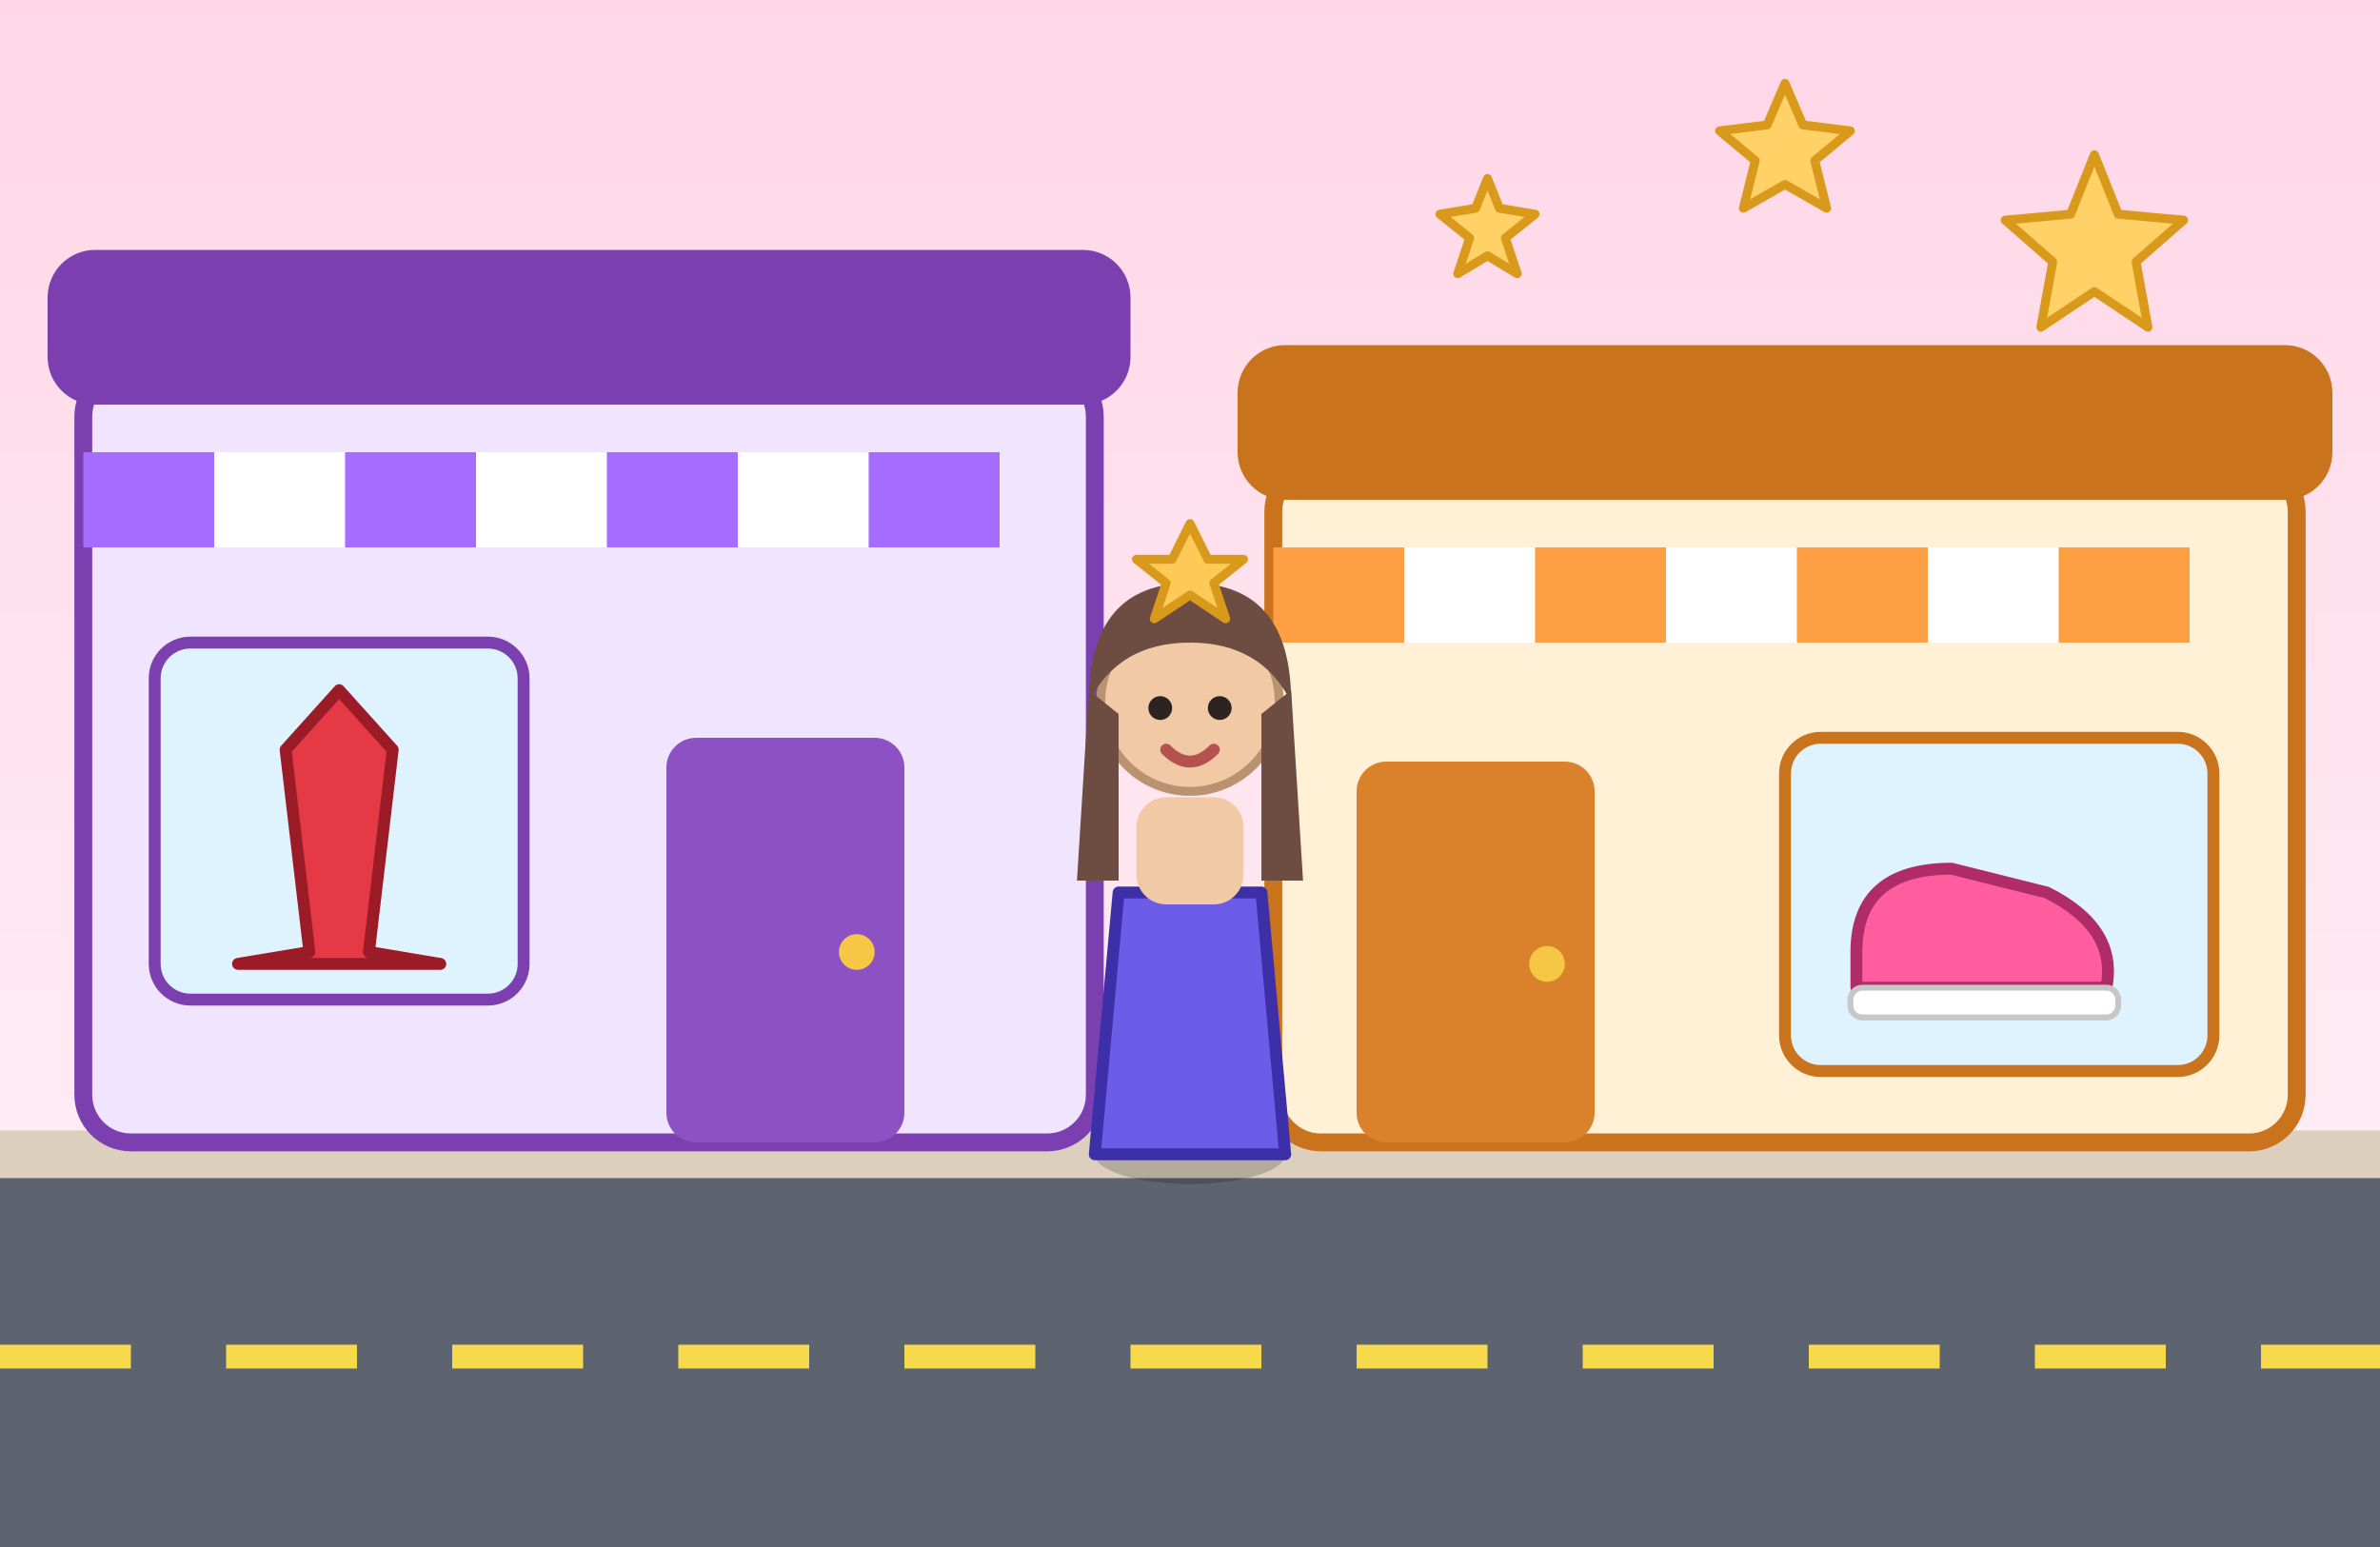
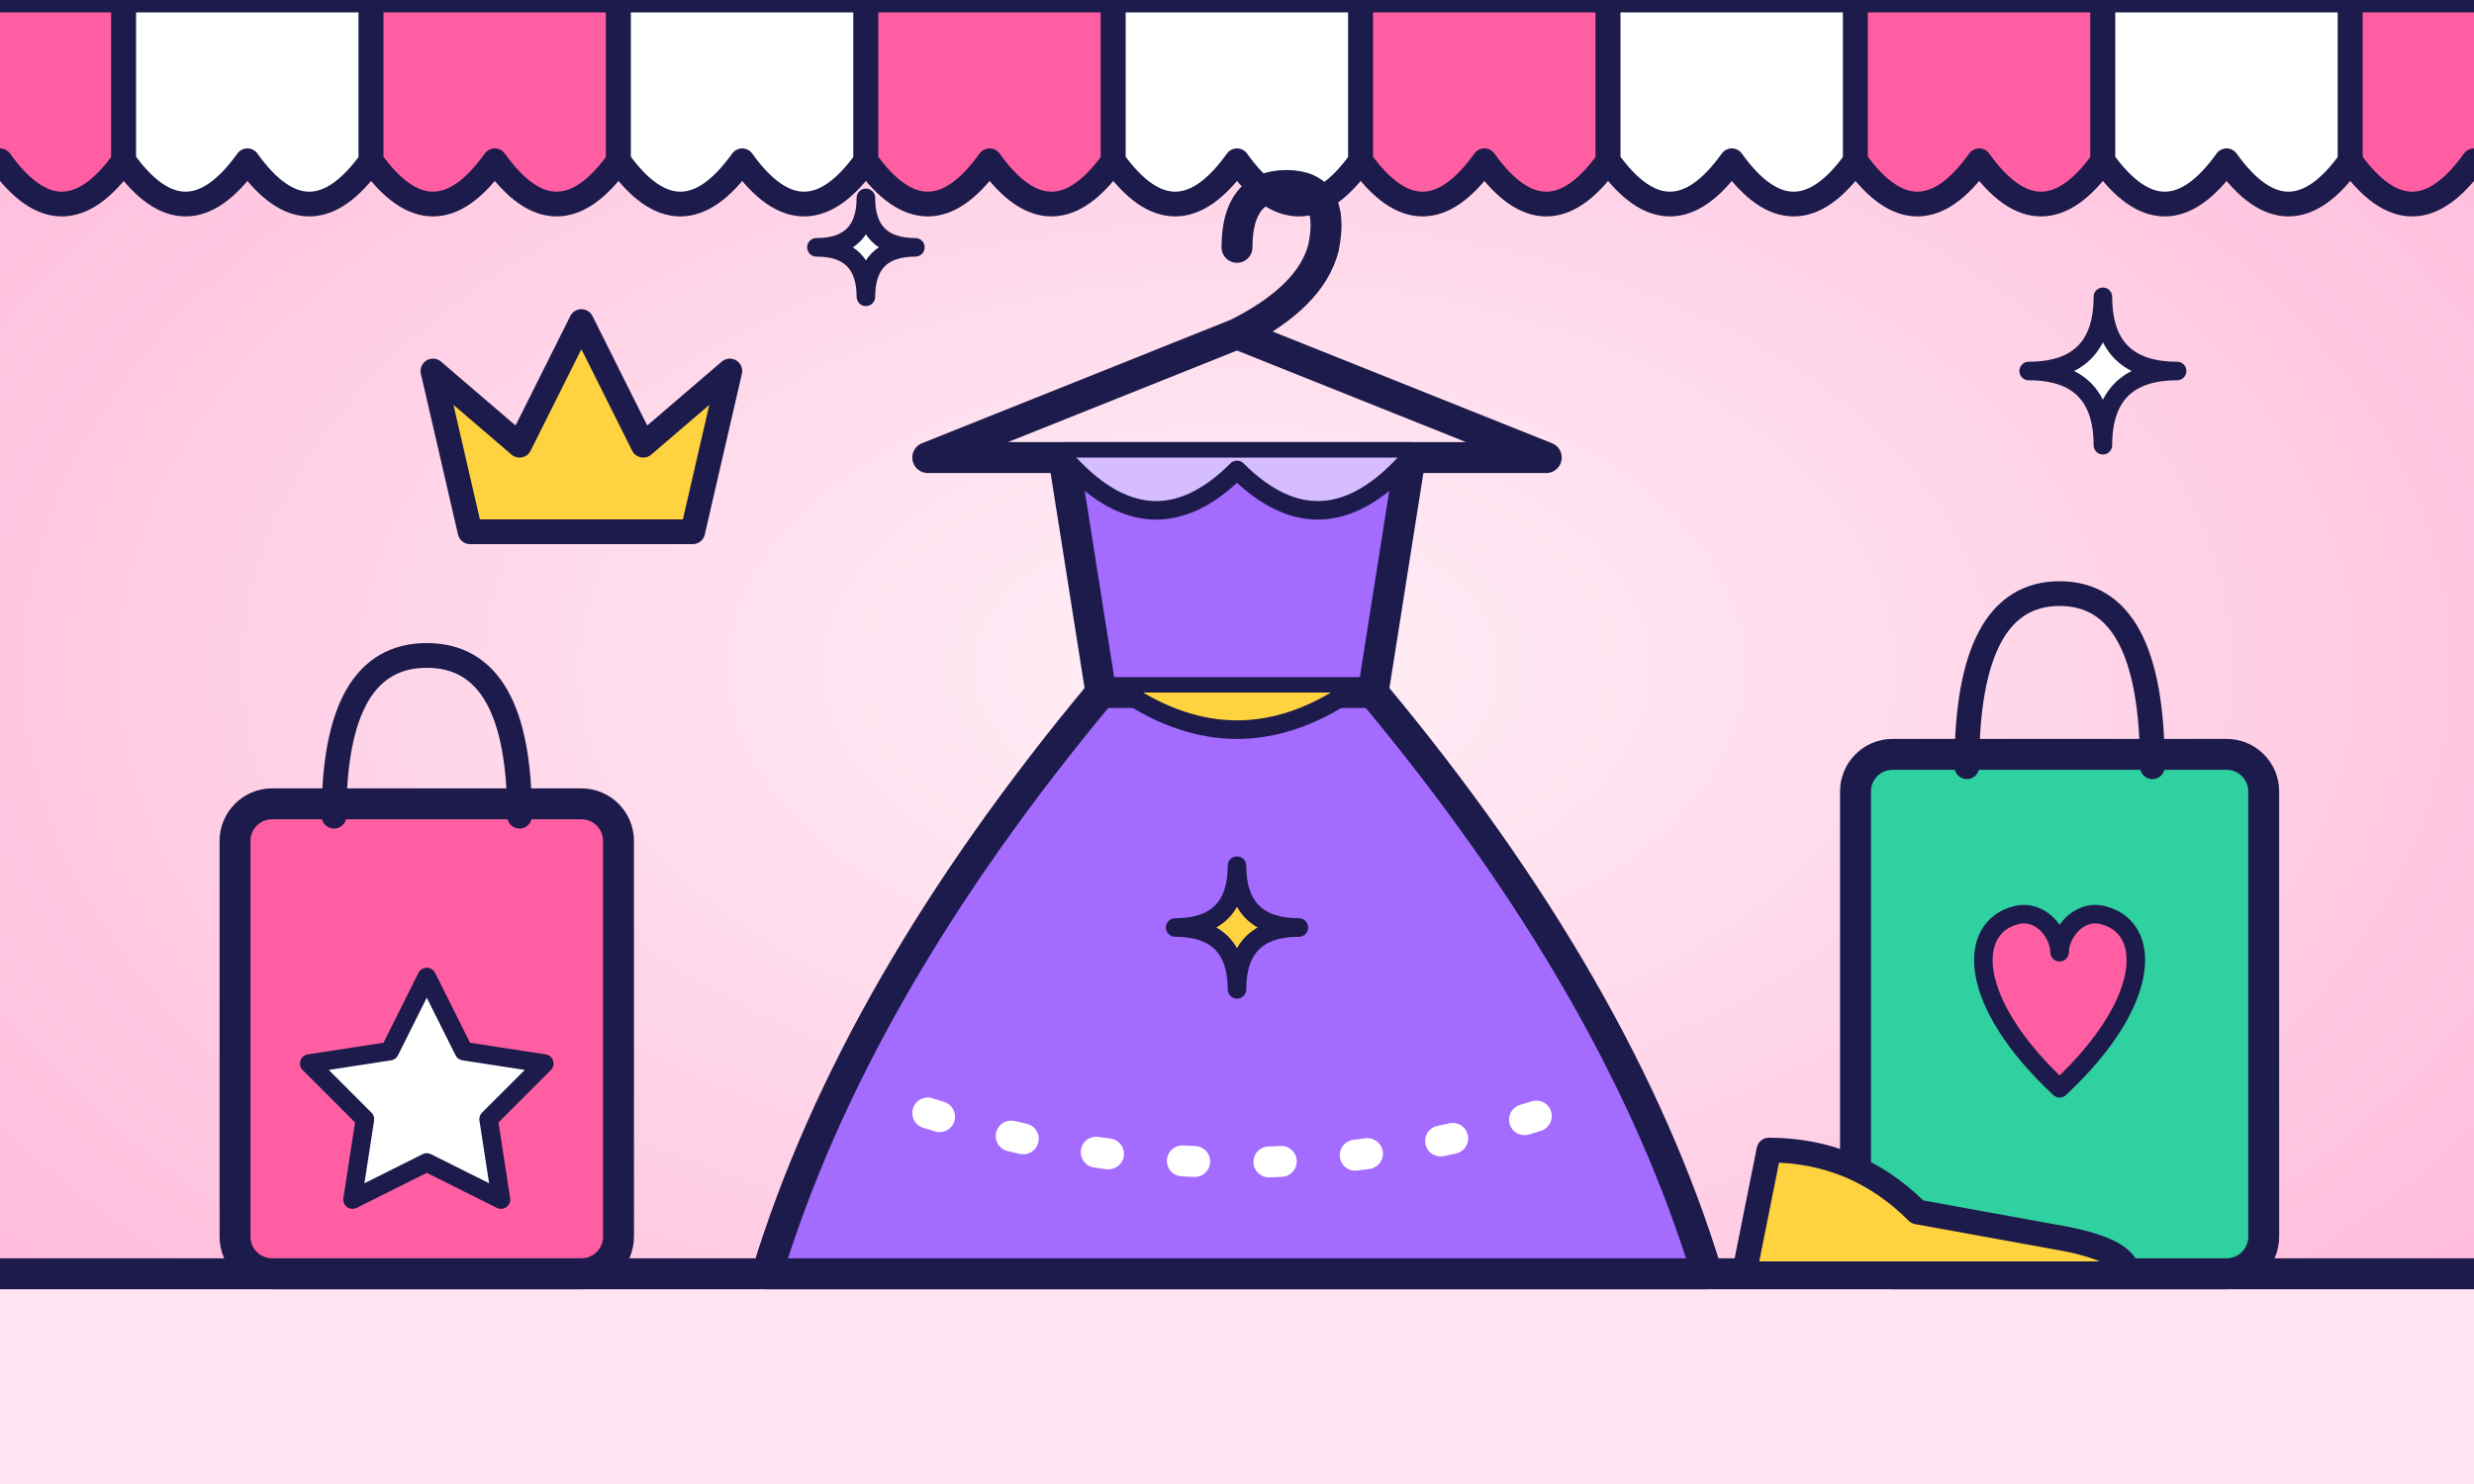
- <svg xmlns="http://www.w3.org/2000/svg" viewBox="0 0 400 260">
+ <svg xmlns="http://www.w3.org/2000/svg" viewBox="0 0 400 240" role="img" aria-label="שמלה סגולה ושקיות קניות">
  <defs>
-     <linearGradient id="d" x1="0" y1="0" x2="0" y2="1">
-       <stop offset="0" stop-color="#ffd6e7" />
-       <stop offset="1" stop-color="#fff3f8" />
-     </linearGradient>
+     <radialGradient id="bg" cx="0.5" cy="0.45" r="0.75">
+       <stop offset="0" stop-color="#fff0f7" />
+       <stop offset="1" stop-color="#ffb3d6" />
+     </radialGradient>
  </defs>
-   <rect width="400" height="260" fill="url(#d)" />
-   <rect y="196" width="400" height="64" fill="#5d6470" />
-   <rect y="190" width="400" height="8" fill="#dccfbd" />
-   <g stroke="#f7d94c" stroke-width="4" stroke-dasharray="22 16">
-     <line x1="0" y1="228" x2="400" y2="228" />
-   </g>
-   <rect x="14" y="62" width="170" height="130" rx="8" fill="#f1e4ff" stroke="#7b3fb0" stroke-width="3" />
-   <rect x="8" y="42" width="182" height="26" rx="8" fill="#7b3fb0" />
-   <g>
-     <rect x="14" y="76" width="22" height="16" fill="#a66cff" />
-     <rect x="36" y="76" width="22" height="16" fill="#fff" />
-     <rect x="58" y="76" width="22" height="16" fill="#a66cff" />
-     <rect x="80" y="76" width="22" height="16" fill="#fff" />
-     <rect x="102" y="76" width="22" height="16" fill="#a66cff" />
-     <rect x="124" y="76" width="22" height="16" fill="#fff" />
-     <rect x="146" y="76" width="22" height="16" fill="#a66cff" />
-   </g>
-   <rect x="26" y="108" width="62" height="60" rx="6" fill="#dff3ff" stroke="#7b3fb0" stroke-width="2" />
-   <path d="M57 116 L48 126 L52 160 L40 162 L74 162 L62 160 L66 126 Z" fill="#e63946" stroke="#9b1c27" stroke-width="2" stroke-linejoin="round" />
-   <rect x="112" y="124" width="40" height="68" rx="5" fill="#8c52c4" />
-   <circle cx="144" cy="160" r="3" fill="#f6c744" />
-   <rect x="214" y="78" width="172" height="114" rx="8" fill="#fff0d6" stroke="#c9731c" stroke-width="3" />
-   <rect x="208" y="58" width="184" height="26" rx="8" fill="#c9731c" />
-   <g>
-     <rect x="214" y="92" width="22" height="16" fill="#ff9f43" />
-     <rect x="236" y="92" width="22" height="16" fill="#fff" />
-     <rect x="258" y="92" width="22" height="16" fill="#ff9f43" />
-     <rect x="280" y="92" width="22" height="16" fill="#fff" />
-     <rect x="302" y="92" width="22" height="16" fill="#ff9f43" />
-     <rect x="324" y="92" width="22" height="16" fill="#fff" />
-     <rect x="346" y="92" width="22" height="16" fill="#ff9f43" />
-   </g>
-   <rect x="300" y="124" width="72" height="56" rx="6" fill="#dff3ff" stroke="#c9731c" stroke-width="2" />
-   <path d="M312 160 Q312 146 328 146 L344 150 Q356 156 354 166 L312 166 Z" fill="#ff5d9e" stroke="#b02c68" stroke-width="2" stroke-linejoin="round" />
-   <rect x="311" y="166" width="45" height="5" rx="2" fill="#fff" stroke="#c7c7c7" />
-   <rect x="228" y="128" width="40" height="64" rx="5" fill="#d9822b" />
-   <circle cx="260" cy="162" r="3" fill="#f6c744" />
-   <g transform="translate(200 150)">
-     <ellipse cx="0" cy="44" rx="16" ry="5" fill="#000" opacity=".18" />
-     <path d="M-16 44 L-12 0 L12 0 L16 44 Z" fill="#6c5ce7" stroke="#3d2fa8" stroke-width="2" stroke-linejoin="round" />
-     <rect x="-9" y="-16" width="18" height="18" rx="5" fill="#f1c9a5" />
-     <circle cx="0" cy="-32" r="15" fill="#f1c9a5" stroke="#b9936f" stroke-width="1.5" />
-     <path d="M-17 -32 Q-17 -52 0 -52 Q17 -52 17 -32 Q12 -42 0 -42 Q-12 -42 -17 -32 Z" fill="#6d4c41" />
-     <path d="M-17 -34 L-19 -2 L-12 -2 L-12 -30 Z M17 -34 L19 -2 L12 -2 L12 -30 Z" fill="#6d4c41" />
-     <circle cx="-5" cy="-31" r="2" fill="#2d2323" />
-     <circle cx="5" cy="-31" r="2" fill="#2d2323" />
-     <path d="M-4 -24 Q0 -20 4 -24" fill="none" stroke="#b5524f" stroke-width="2" stroke-linecap="round" />
-     <polygon points="0,-62 3,-56 9,-56 4,-52 6,-46 0,-50 -6,-46 -4,-52 -9,-56 -3,-56" fill="#feca57" stroke="#d99a1c" stroke-width="1.5" stroke-linejoin="round" />
-   </g>
-   <g fill="#ffd166" stroke="#d99a1c" stroke-width="1.5" stroke-linejoin="round">
-     <polygon points="352,26 356,36 367,37 359,44 361,55 352,49 343,55 345,44 337,37 348,36" />
-     <polygon points="300,14 303,21 311,22 305,27 307,35 300,31 293,35 295,27 289,22 297,21" />
-     <polygon points="250,30 252,35 258,36 253,40 255,46 250,43 245,46 247,40 242,36 248,35" />
+   <g stroke-linejoin="round" stroke-linecap="round">
+     <rect width="400" height="240" fill="url(#bg)" />
+     <path d="M-20 0H20V26Q10 40 0 26Q-10 40 -20 26Z" fill="#ff5fa2" stroke="#1d1b4b" stroke-width="4" />
+     <path d="M20 0H60V26Q50 40 40 26Q30 40 20 26Z" fill="#fff" stroke="#1d1b4b" stroke-width="4" />
+     <path d="M60 0H100V26Q90 40 80 26Q70 40 60 26Z" fill="#ff5fa2" stroke="#1d1b4b" stroke-width="4" />
+     <path d="M100 0H140V26Q130 40 120 26Q110 40 100 26Z" fill="#fff" stroke="#1d1b4b" stroke-width="4" />
+     <path d="M140 0H180V26Q170 40 160 26Q150 40 140 26Z" fill="#ff5fa2" stroke="#1d1b4b" stroke-width="4" />
+     <path d="M180 0H220V26Q210 40 200 26Q190 40 180 26Z" fill="#fff" stroke="#1d1b4b" stroke-width="4" />
+     <path d="M220 0H260V26Q250 40 240 26Q230 40 220 26Z" fill="#ff5fa2" stroke="#1d1b4b" stroke-width="4" />
+     <path d="M260 0H300V26Q290 40 280 26Q270 40 260 26Z" fill="#fff" stroke="#1d1b4b" stroke-width="4" />
+     <path d="M300 0H340V26Q330 40 320 26Q310 40 300 26Z" fill="#ff5fa2" stroke="#1d1b4b" stroke-width="4" />
+     <path d="M340 0H380V26Q370 40 360 26Q350 40 340 26Z" fill="#fff" stroke="#1d1b4b" stroke-width="4" />
+     <path d="M380 0H420V26Q410 40 400 26Q390 40 380 26Z" fill="#ff5fa2" stroke="#1d1b4b" stroke-width="4" />
+     <rect x="-10" y="206" width="420" height="44" fill="#ffe5f1" stroke="#1d1b4b" stroke-width="5" />
+     <path d="M200 40Q200 30 208 30Q216 30 214 40Q212 48 200 54L150 74H250L200 54" fill="none" stroke="#1d1b4b" stroke-width="5" />
+     <path d="M172 74H228L222 112Q262 160 276 206H124Q138 160 178 112Z" fill="#a46bff" stroke="#1d1b4b" stroke-width="5" />
+     <path d="M178 112H222" stroke="#1d1b4b" stroke-width="5" />
+     <path d="M182 112Q200 124 218 112" fill="#ffd23f" stroke="#1d1b4b" stroke-width="3" />
+     <path d="M150 180Q200 196 250 180" fill="none" stroke="#fff" stroke-width="5" stroke-dasharray="2 12" />
+     <path d="M200 140Q200 150 210 150Q200 150 200 160Q200 150 190 150Q200 150 200 140Z" fill="#ffd23f" stroke="#1d1b4b" stroke-width="3" stroke-linejoin="round" />
+     <path d="M172 74Q186 90 200 76Q214 90 228 74" fill="#d6bdff" stroke="#1d1b4b" stroke-width="3" />
+     <rect x="38" y="130" width="62" height="76" rx="6" fill="#ff5fa2" stroke="#1d1b4b" stroke-width="5" />
+     <path d="M54 132Q54 106 69 106Q84 106 84 132" fill="none" stroke="#1d1b4b" stroke-width="4" />
+     <path d="M69 158l6 12 13 2-9 9 2 13-12-6-12 6 2-13-9-9 13-2Z" fill="#fff" stroke="#1d1b4b" stroke-width="3" />
+     <rect x="300" y="122" width="66" height="84" rx="6" fill="#2fd1a0" stroke="#1d1b4b" stroke-width="5" />
+     <path d="M318 124Q318 96 333 96Q348 96 348 124" fill="none" stroke="#1d1b4b" stroke-width="4" />
+     <path d="M333 176C318 162 318 150 326 148C330 147 333 151 333 154C333 151 336 147 340 148C348 150 348 162 333 176Z" fill="#ff5fa2" stroke="#1d1b4b" stroke-width="3" />
+     <path d="M282 206L286 186Q300 186 310 196L332 200Q344 202 344 206Z" fill="#ffd23f" stroke="#1d1b4b" stroke-width="4" />
+     <path d="M70 60L76 86H112L118 60L104 72L94 52L84 72Z" fill="#ffd23f" stroke="#1d1b4b" stroke-width="4" />
+     <path d="M340 48Q340 60 352 60Q340 60 340 72Q340 60 328 60Q340 60 340 48Z" fill="#fff" stroke="#1d1b4b" stroke-width="3" stroke-linejoin="round" />
+     <path d="M140 32Q140 40 148 40Q140 40 140 48Q140 40 132 40Q140 40 140 32Z" fill="#fff" stroke="#1d1b4b" stroke-width="3" stroke-linejoin="round" />
  </g>
</svg>
